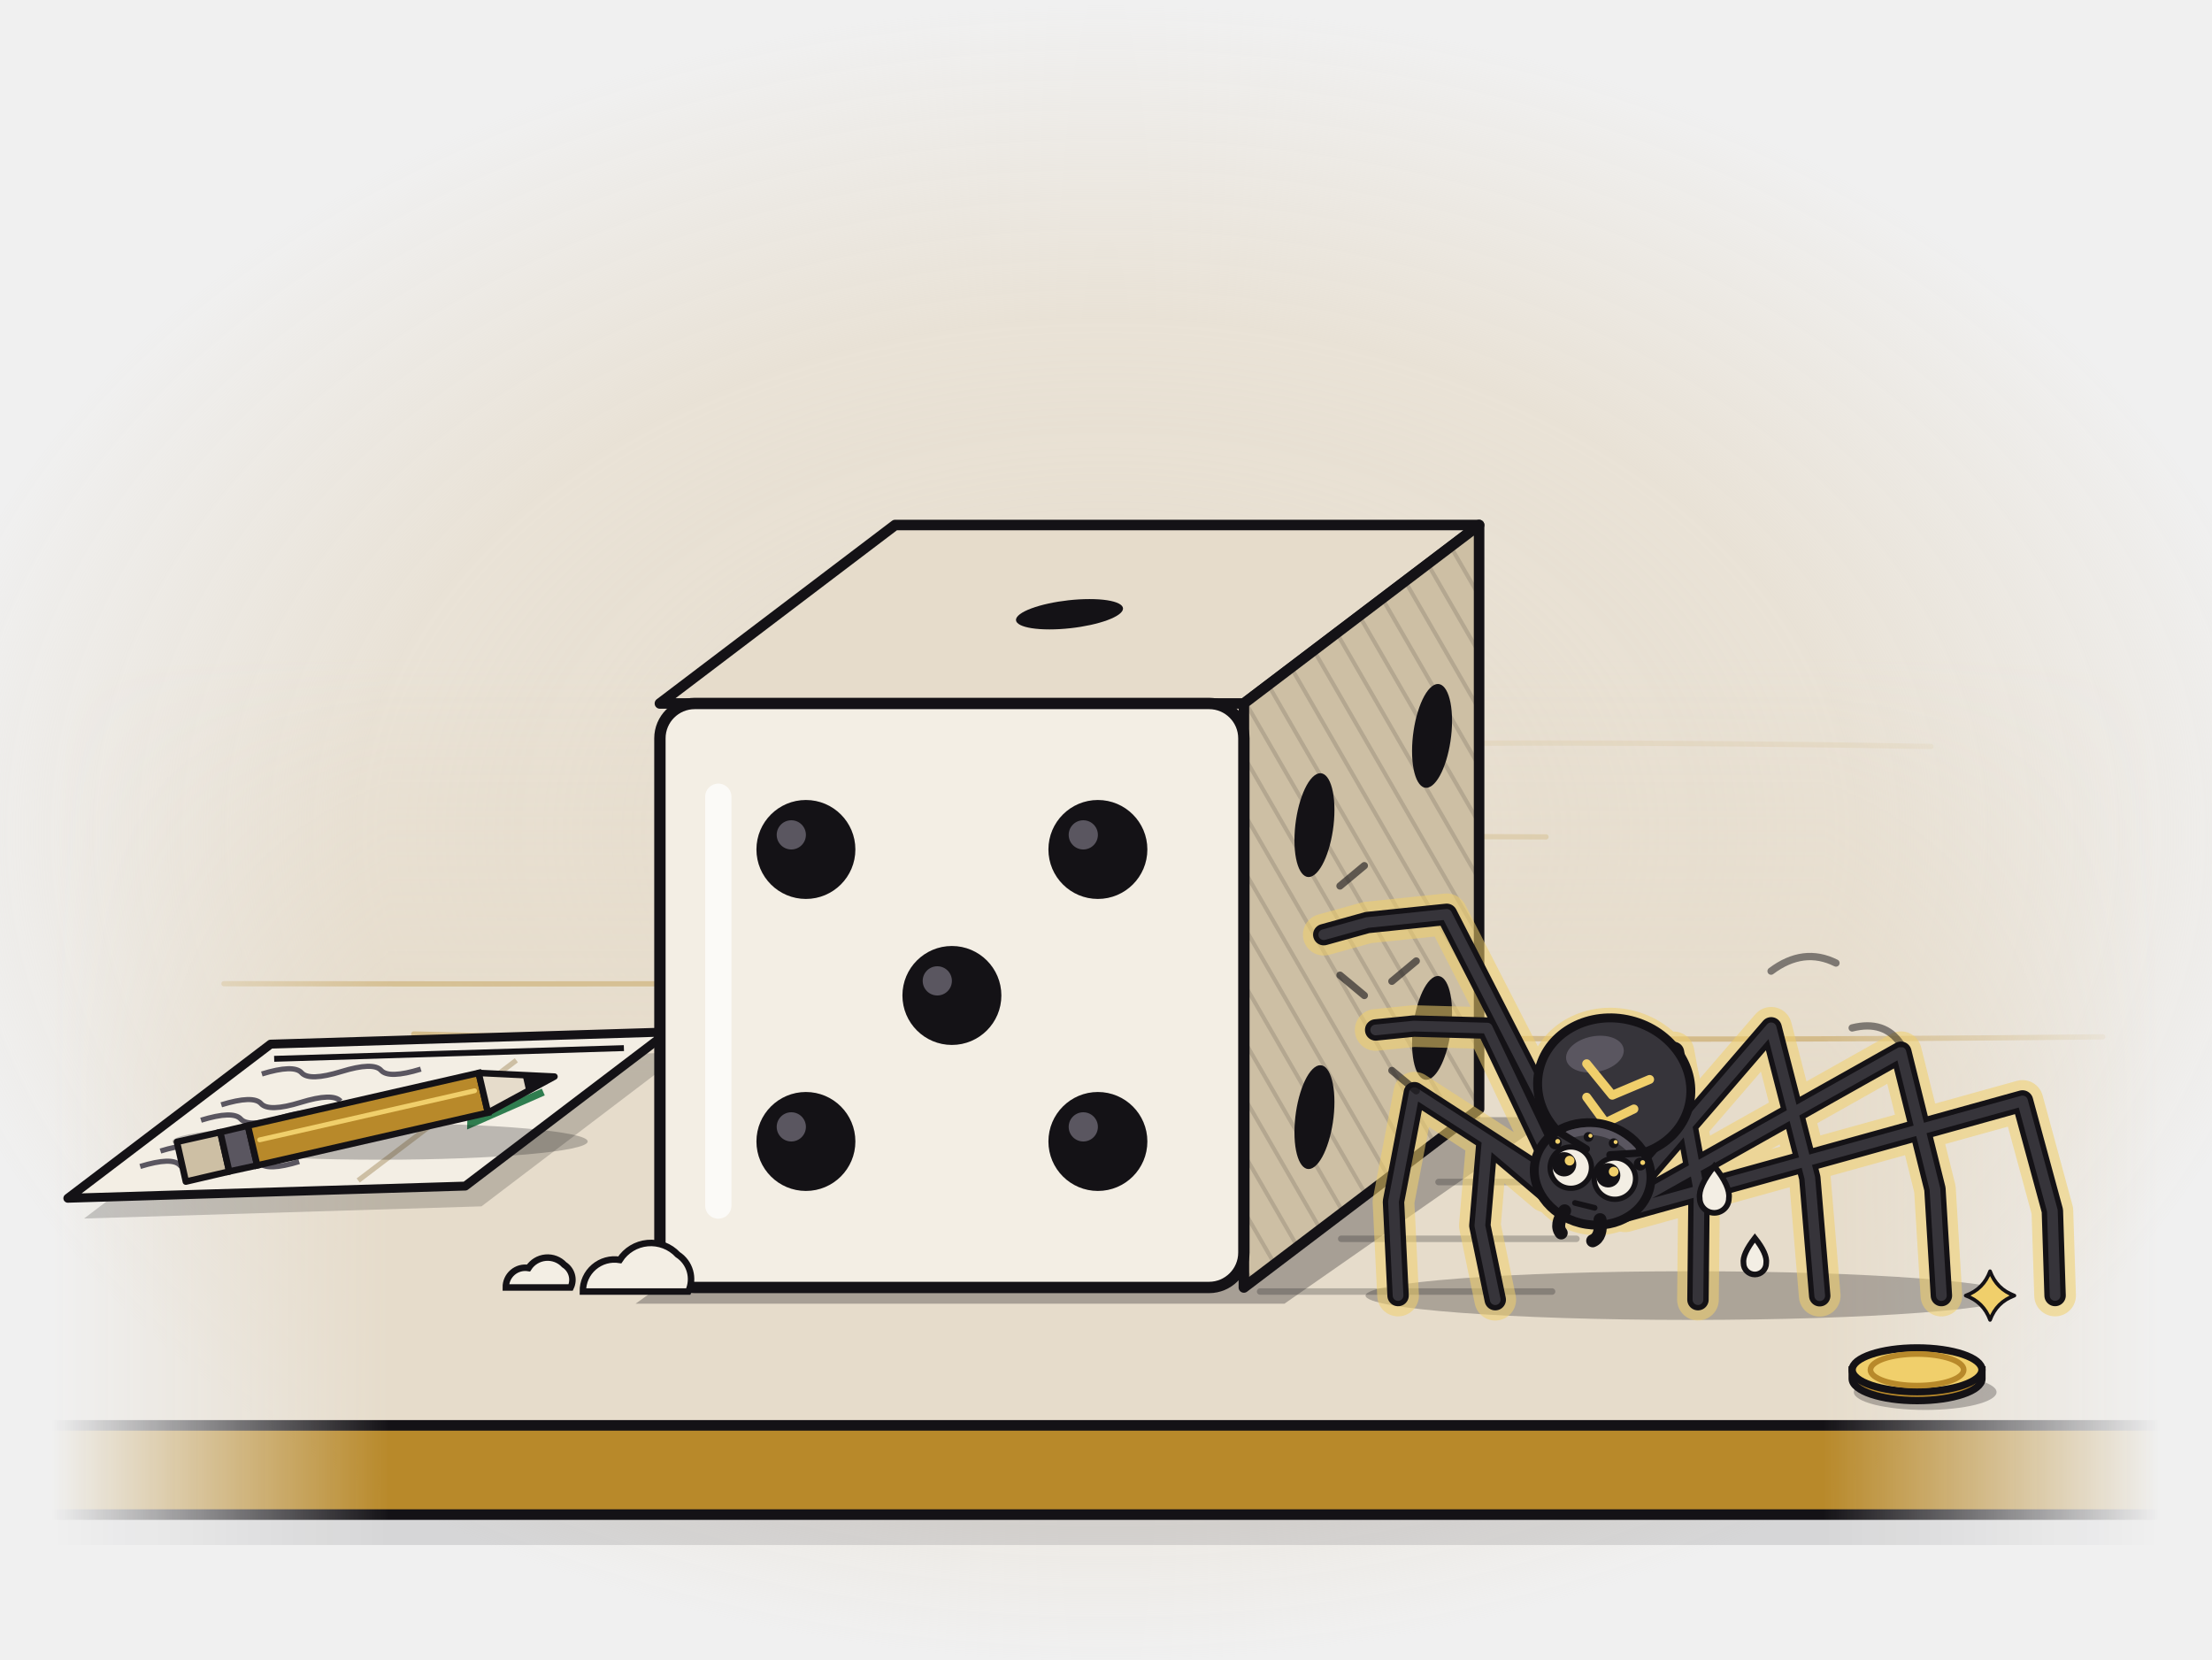
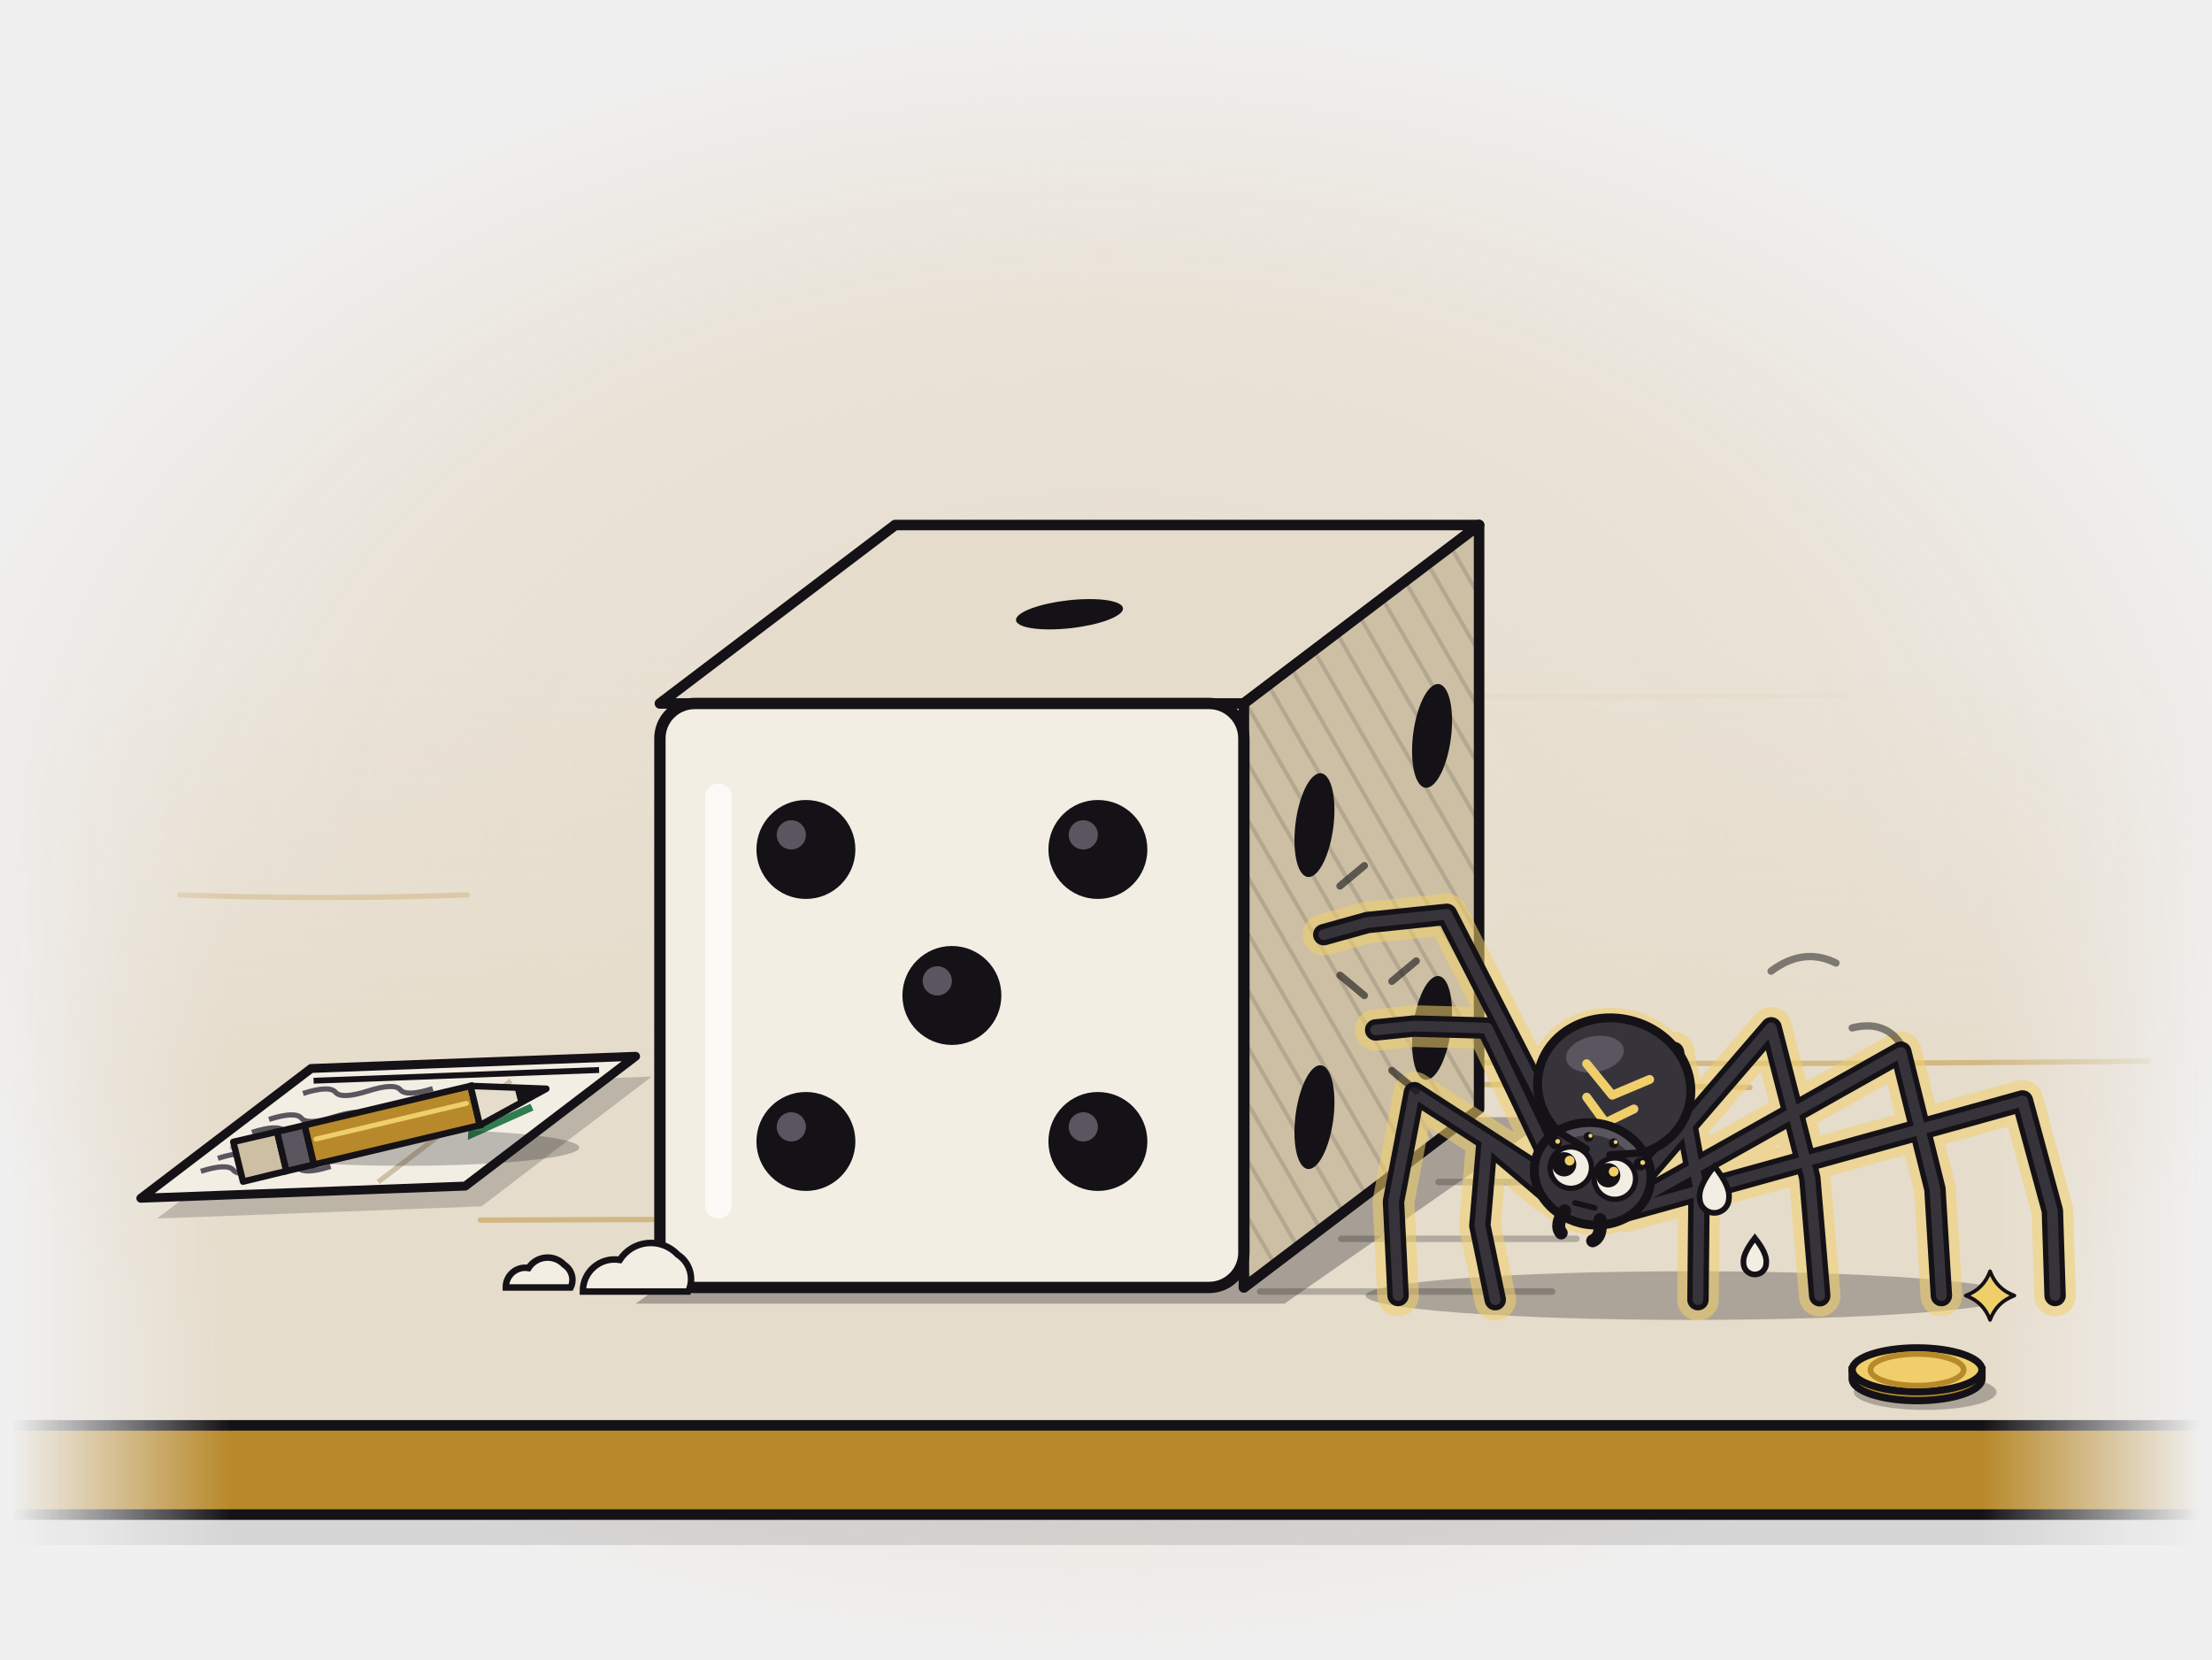
<svg xmlns="http://www.w3.org/2000/svg" viewBox="0 0 600 450" role="img" aria-label="A spider leans into a die bigger than itself and shoves it across the table">
  <g transform="translate(300 292) scale(1.1) translate(-300 -300)">
    <defs>
      <radialGradient id="sdp-glow" cx="50%" cy="50%" r="50%">
        <stop offset="0" stop-color="#e6dccb" stop-opacity="1" />
        <stop offset=".62" stop-color="#e6dccb" stop-opacity="0.7" />
        <stop offset="1" stop-color="#e6dccb" stop-opacity="0" />
      </radialGradient>
    </defs>
    <ellipse cx="300" cy="240" rx="295" ry="205" fill="url(#sdp-glow)" />
    <defs>
-       <mask id="sdp-tt" maskUnits="userSpaceOnUse" x="35" y="-50" width="530" height="550">
-         <linearGradient id="sdp-tt-lx" gradientUnits="userSpaceOnUse" x1="40" y1="0" x2="560" y2="0">
+       <mask id="sdp-tt" maskUnits="userSpaceOnUse" x="25" y="-50" width="550" height="550">
+         <linearGradient id="sdp-tt-lx" gradientUnits="userSpaceOnUse" x1="30" y1="0" x2="570" y2="0">
          <stop offset="0" stop-color="#fff" stop-opacity="0" />
-           <stop offset="0.16" stop-color="#fff" />
-           <stop offset="0.84" stop-color="#fff" />
+           <stop offset="0.1" stop-color="#fff" />
+           <stop offset="0.9" stop-color="#fff" />
          <stop offset="1" stop-color="#fff" stop-opacity="0" />
        </linearGradient>
        <linearGradient id="sdp-tt-ly" gradientUnits="userSpaceOnUse" x1="0" y1="196" x2="0" y2="300.5">
          <stop offset="0" stop-color="#000" />
          <stop offset="1" stop-color="#000" stop-opacity="0" />
        </linearGradient>
-         <rect x="40" y="-50" width="520" height="550" fill="url(#sdp-tt-lx)" />
-         <rect x="40" y="-50" width="520" height="350.5" fill="url(#sdp-tt-ly)" />
+         <rect x="30" y="-50" width="540" height="550" fill="url(#sdp-tt-lx)" />
+         <rect x="30" y="-50" width="540" height="350.5" fill="url(#sdp-tt-ly)" />
      </mask>
    </defs>
    <g mask="url(#sdp-tt)">
-       <rect x="40" y="196" width="520" height="190" fill="#e6dccb" />
-       <path d="M209.3 240.9q99.6 -0.5 199.2 0M347.5 290.2q99.2 1.1 198.3 0M129.3 289.5q62.1 1.7 124.1 0M313.1 218.6q95.1 -1.7 190.3 0M82.5 277.1q65.6 0.1 131.1 0M232.6 309.8q79.5 0 159.1 0M210.5 228.7q34.9 0 69.8 0" stroke="#b8892a" stroke-width="1.3" fill="none" opacity=".45" stroke-linecap="round" />
-       <rect x="40" y="386" width="520" height="22" fill="#b8892a" />
-       <path d="M40 386H560M40 408H560" stroke="#141216" stroke-width="2.6" />
-       <path d="M40 412H560" stroke="#141216" stroke-width="7" opacity=".12" />
+       <rect x="30" y="196" width="540" height="190" fill="#e6dccb" />
+       <path d="M236 241.5q31.8 -2 63.6 0M194.8 239.2q74.3 0.4 148.7 0M260.6 302.7q99.1 -1.7 198.2 0M145.7 335.4q72.5 -0.4 145 0M348.8 205.9q66.7 0.7 133.4 0M350.4 296.2q103.3 1.1 206.7 0M71.6 255.2q35.5 1.3 70.9 0" stroke="#b8892a" stroke-width="1.3" fill="none" opacity=".45" stroke-linecap="round" />
+       <rect x="30" y="386" width="540" height="22" fill="#b8892a" />
+       <path d="M30 386H570M30 408H570" stroke="#141216" stroke-width="2.6" />
+       <path d="M30 412H570" stroke="#141216" stroke-width="7" opacity=".12" />
    </g>
-     <path d="M48,335 146,332 196,294 98,297z" fill="#141216" opacity=".2" />
-     <path d="M44,330 142,327 192,289 94,292z" fill="#f3eee4" stroke="#141216" stroke-width="2.2" stroke-linejoin="round" />
-     <g transform="matrix(98 -3 -50 38 94 292)">
+     <path d="M66,335 146,332 188,300 108,303z" fill="#141216" opacity=".2" />
+     <path d="M62,330 142,327 184,295 104,298z" fill="#f3eee4" stroke="#141216" stroke-width="2.2" stroke-linejoin="round" />
+     <g transform="matrix(80 -3 -42 32 104 298)">
      <path d="M.08 0.2q.05 -.06 .1 0t.1 0 .1 0 .1 0M.08 0.4q.05 -.06 .1 0t.1 0 .1 0M.08 0.5q.05 -.06 .1 0t.1 0 .1 0 .1 0M.08 0.7q.05 -.06 .1 0t.1 0 .1 0M.08 0.8q.05 -.06 .1 0t.1 0 .1 0 .1 0" stroke="#5a5660" stroke-width="1.4" fill="none" vector-effect="non-scaling-stroke" />
      <path d="M.06 .1H.94" stroke="#141216" stroke-width="1.6" vector-effect="non-scaling-stroke" />
      <path d="M.7 .16V.94" stroke="#cdbfa4" stroke-width="1.4" vector-effect="non-scaling-stroke" />
      <path d="M.76 .5l.04 .08l.08 -.2" stroke="#2f7d4f" stroke-width="2" fill="none" vector-effect="non-scaling-stroke" />
    </g>
-     <ellipse cx="121" cy="316" rx="51.2" ry="4.5" fill="#141216" opacity="0.25" />
-     <path d="M70.9,316.1 81.6,313.7 83.8,323.4 73.1,325.9z" fill="#cdbfa4" stroke="#141216" stroke-width="1.6" stroke-linejoin="round" />
-     <path d="M81.6,313.7 88.4,312.1 90.7,321.9 83.8,323.4z" fill="#5a5660" stroke="#141216" stroke-width="1.6" />
-     <path d="M88.4,312.1 145.3,299.1 147.6,308.9 90.7,321.9z" fill="#b8892a" stroke="#141216" stroke-width="1.6" />
-     <path d="M91.3,315.6 144.3,303.5" stroke="#f0cf6b" stroke-width="1.2" fill="none" stroke-linecap="round" stroke-linejoin="round" />
-     <path d="M145.3,299.1 164,300 147.6,308.9z" fill="#e6dccb" stroke="#141216" stroke-width="1.6" stroke-linejoin="round" />
-     <path d="M156.1,299.5 164,300 157.1,303.9z" fill="#141216" />
+     <ellipse cx="127" cy="317.5" rx="43.1" ry="4.5" fill="#141216" opacity="0.25" />
+     <path d="M84.8,316.1 95.6,313.6 97.9,323.3 87.2,325.9z" fill="#cdbfa4" stroke="#141216" stroke-width="1.6" stroke-linejoin="round" />
+     <path d="M95.6,313.6 102.4,312 104.7,321.7 97.9,323.3z" fill="#5a5660" stroke="#141216" stroke-width="1.6" />
+     <path d="M102.4,312 143.3,302.3 145.6,312 104.7,321.7z" fill="#b8892a" stroke="#141216" stroke-width="1.6" />
+     <path d="M105.2,315.4 142.3,306.6" stroke="#f0cf6b" stroke-width="1.2" fill="none" stroke-linecap="round" stroke-linejoin="round" />
+     <path d="M143.3,302.3 162,303 145.6,312z" fill="#e6dccb" stroke="#141216" stroke-width="1.6" stroke-linejoin="round" />
+     <path d="M154.1,302.6 162,303 155.2,306.9z" fill="#141216" />
    <path d="M338 353h72M358 340h58M382 326h40" stroke="#141216" stroke-width="1.6" fill="none" stroke-linecap="round" stroke-linejoin="round" opacity=".25" />
    <path d="M184,356 344,356 410,310 248,310z" fill="#141216" opacity=".3" />
    <path d="M190,208 334,208 392,164 248,164z" fill="#e6dccb" stroke="#141216" stroke-width="2.6" stroke-linejoin="round" />
    <g transform="matrix(144 0 -58 44 248 164)" fill="#141216">
      <circle cx="0.5" cy="0.5" r="0.085" />
    </g>
    <path d="M334,208 392,164 392,308 334,352z" fill="#cdbfa4" stroke="#141216" stroke-width="2.6" stroke-linejoin="round" />
    <g transform="matrix(58 -44 0 144 334 208)" fill="#141216">
      <circle cx="0.8" cy="0.3" r="0.085" />
      <circle cx="0.8" cy="0.8" r="0.085" />
      <circle cx="0.3" cy="0.3" r="0.085" />
      <circle cx="0.3" cy="0.8" r="0.085" />
    </g>
    <clipPath id="sdp-sh">
      <path d="M334,208 392,164 392,308 334,352z" />
    </clipPath>
    <path clip-path="url(#sdp-sh)" d="M399 123.6L497.4 294M392.9 127.1L491.3 297.5M386.9 130.6L485.3 301M380.8 134.1L479.2 304.5M374.8 137.6L473.1 308M368.7 141.1L467.1 311.5M362.6 144.6L461 315M356.6 148.1L454.9 318.5M350.5 151.6L448.9 322M344.4 155.1L442.8 325.5M338.4 158.6L436.8 329M332.3 162.1L430.7 332.5M326.3 165.6L424.6 336M320.2 169.1L418.6 339.5M314.1 172.6L412.5 343M308.1 176.1L406.4 346.5M302 179.6L400.4 350M295.9 183.1L394.3 353.5M289.9 186.6L388.3 357M283.8 190.1L382.2 360.5M277.8 193.6L376.1 364M271.7 197.1L370.1 367.5M265.6 200.6L364 371M259.6 204.1L357.9 374.5M253.5 207.6L351.9 378M247.5 211.1L345.8 381.5M241.4 214.6L339.8 385M235.3 218.1L333.7 388.5M229.3 221.6L327.6 392" stroke="#141216" stroke-width="1" opacity="0.14" fill="none" />
    <rect x="190" y="208" width="144" height="144" rx="8.6" fill="#f3eee4" stroke="#141216" stroke-width="2.8" />
    <circle cx="226" cy="244" r="12.2" fill="#141216" />
    <circle cx="298" cy="244" r="12.2" fill="#141216" />
    <circle cx="262" cy="280" r="12.2" fill="#141216" />
    <circle cx="226" cy="316" r="12.2" fill="#141216" />
    <circle cx="298" cy="316" r="12.2" fill="#141216" />
    <circle cx="222.4" cy="240.4" r="3.6" fill="#5a5660" />
    <circle cx="294.4" cy="240.4" r="3.6" fill="#5a5660" />
    <circle cx="258.4" cy="276.4" r="3.6" fill="#5a5660" />
    <circle cx="222.4" cy="312.4" r="3.6" fill="#5a5660" />
    <circle cx="294.4" cy="312.4" r="3.6" fill="#5a5660" />
    <path d="M204.4 331.8V231" stroke="#fff" stroke-width="6.48" fill="none" stroke-linecap="round" stroke-linejoin="round" opacity=".7" />
    <path d="M171 353a7.8 7.8 0 0 1 9.1 -7.8a9.1 9.1 0 0 1 14.3 -1.3a7.2 7.2 0 0 1 2.6 9.1z" fill="#f3eee4" stroke="#141216" stroke-width="1.6" />
    <path d="M152 352a4.8 4.8 0 0 1 5.6 -4.8a5.6 5.6 0 0 1 8.8 -0.8a4.4 4.4 0 0 1 1.6 5.6z" fill="#f3eee4" stroke="#141216" stroke-width="1.6" />
    <ellipse cx="444" cy="354" rx="80" ry="6" fill="#141216" opacity="0.28" />
    <g transform="translate(420 324) rotate(14)">
      <g opacity="0.55" stroke="#f0cf6b" fill="#f0cf6b" stroke-linecap="round" stroke-linejoin="round">
        <path d="M9 -6L12.1 -33.9L26.5 -2.2L32.7 23.8M12 -2L34 -45.6L52.2 -12L61.6 15.6M13 3L66.5 -47.5L82.8 -16.8L90.7 8.3M10 7L98.5 -43.1L112.2 -18.6L117.9 1.5M-9 -6L-50.4 -53.4L-68.9 -46.7L-78.6 -41.2M-12 -2L-33.9 -28.6L-51.6 -24.7L-60.5 -21.5M-13 3L-47.5 -8.8L-46 18.5L-39.3 40.7M-10 7L-27.2 -1.5L-23.9 19.1L-15.8 35.9" stroke-width="10.28" fill="none" />
        <ellipse cx="0" cy="-22" rx="21.5" ry="19.5" stroke-width="0" />
        <ellipse cx="0" cy="0" rx="17" ry="15" stroke-width="0" />
      </g>
      <path d="M9 -6L12.1 -33.9L26.5 -2.2L32.7 23.8M12 -2L34 -45.6L52.2 -12L61.6 15.6M13 3L66.5 -47.5L82.8 -16.8L90.7 8.3M10 7L98.5 -43.1L112.2 -18.6L117.9 1.5M-9 -6L-50.4 -53.4L-68.9 -46.7L-78.6 -41.2M-12 -2L-33.9 -28.6L-51.6 -24.7L-60.5 -21.5M-13 3L-47.5 -8.8L-46 18.5L-39.3 40.7M-10 7L-27.2 -1.5L-23.9 19.1L-15.8 35.9" stroke="#141216" stroke-width="5.28" fill="none" stroke-linecap="round" stroke-linejoin="round" />
      <path d="M9 -6L12.1 -33.9L26.5 -2.2L32.7 23.8M12 -2L34 -45.6L52.2 -12L61.6 15.6M13 3L66.5 -47.5L82.8 -16.8L90.7 8.3M10 7L98.5 -43.1L112.2 -18.6L117.9 1.5M-9 -6L-50.4 -53.4L-68.9 -46.7L-78.6 -41.2M-12 -2L-33.9 -28.6L-51.6 -24.7L-60.5 -21.5M-13 3L-47.5 -8.8L-46 18.5L-39.3 40.7M-10 7L-27.2 -1.5L-23.9 19.1L-15.8 35.9" stroke="#36343a" stroke-width="2.64" fill="none" stroke-linecap="round" stroke-linejoin="round" />
      <ellipse cx="0" cy="-22" rx="19" ry="17" fill="#36343a" stroke="#141216" stroke-width="2.2" />
      <ellipse cx="-6.6" cy="-28.8" rx="7.2" ry="4.4" fill="#5a5660" transform="rotate(-25 -6.6 -28.8)" />
      <path d="M-8 -26l8 6 8-6M-6 -18l6 5 6-5" stroke="#f0cf6b" stroke-width="2.2" fill="none" stroke-linecap="round" stroke-linejoin="round" />
      <ellipse cx="0" cy="0" rx="14.5" ry="12.5" fill="#36343a" stroke="#141216" stroke-width="2.2" />
      <path d="M-8 -8q8 -5 16 0" stroke="#5a5660" stroke-width="2" fill="none" stroke-linecap="round" />
      <path d="M-4.5 10.5q-1.5 4 0.5 5.5M4.5 10.5q1.5 4 -0.5 5.5" stroke="#141216" stroke-width="3.2" fill="none" stroke-linecap="round" />
      <circle cx="-10.8" cy="-5.2" r="1.6" fill="#141216" />
      <circle cx="-10.3" cy="-5.7" r="0.6" fill="#f0cf6b" />
      <circle cx="10.8" cy="-5.2" r="1.6" fill="#141216" />
      <circle cx="11.3" cy="-5.7" r="0.6" fill="#f0cf6b" />
      <circle cx="-3.2" cy="-8.6" r="1.2" fill="#141216" />
      <circle cx="-2.8" cy="-9" r="0.5" fill="#f0cf6b" />
      <circle cx="3.2" cy="-8.6" r="1.2" fill="#141216" />
      <circle cx="3.6" cy="-9" r="0.5" fill="#f0cf6b" />
      <circle cx="-5.6" cy="-0.2" r="5.1" fill="#f3eee4" stroke="#141216" stroke-width="1.3" />
      <circle cx="-7.4" cy="-0.6" r="3" fill="#141216" />
      <circle cx="-6.3" cy="-1.8" r="1.2" fill="#f0cf6b" />
      <circle cx="5.6" cy="-0.2" r="5.1" fill="#f3eee4" stroke="#141216" stroke-width="1.3" />
      <circle cx="3.8" cy="-0.6" r="3" fill="#141216" />
      <circle cx="4.9" cy="-1.8" r="1.2" fill="#f0cf6b" />
      <path d="M-10 -7.8l7 2.2M10 -7.8l-7 2.2" stroke="#141216" stroke-width="1.8" stroke-linecap="round" />
      <path d="M-2.5 8h5" stroke="#141216" stroke-width="1.4" stroke-linecap="round" />
    </g>
    <path d="M357.7 253l6 -5M357.7 275l6 5" stroke="#141216" stroke-width="1.8" fill="none" stroke-linecap="round" stroke-linejoin="round" opacity=".6" />
    <path d="M370.5 276.5l6 -5M370.5 298.5l6 5" stroke="#141216" stroke-width="1.8" fill="none" stroke-linecap="round" stroke-linejoin="round" opacity=".6" />
    <path d="M450 322.1q4 5 3.6 7.9a3.6 3.6 0 0 1 -7.2 0q-0.4 -2.9 3.6 -7.9z" fill="#f3eee4" stroke="#141216" stroke-width="1.4" />
    <path d="M460 339.8q3.1 3.9 2.8 6.2a2.8 2.8 0 0 1 -5.6 0q-0.3 -2.2 2.8 -6.2z" fill="#f3eee4" stroke="#141216" stroke-width="1.4" />
    <path d="M464 274q8 -6 16 -2M484 288q8 -2 12 4" stroke="#141216" stroke-width="1.8" fill="none" stroke-linecap="round" stroke-linejoin="round" opacity=".5" />
    <ellipse cx="502" cy="377.8" rx="17.6" ry="4.4" fill="#141216" opacity="0.28" />
    <path d="M484 372.3v2.2a16 5.4 0 0 0 32 0v-2.2z" fill="#b8892a" stroke="#141216" stroke-width="1.8" />
    <ellipse cx="500" cy="372.3" rx="16" ry="5.4" fill="#f0cf6b" stroke="#141216" stroke-width="1.8" />
    <ellipse cx="500" cy="372.3" rx="11.5" ry="3.9" fill="none" stroke="#b8892a" stroke-width="1.4" />
    <path d="M518 348Q519.6 352.4 524 354Q519.6 355.6 518 360Q516.4 355.6 512 354Q516.4 352.4 518 348z" fill="#f0cf6b" stroke="#141216" stroke-width="0.9" stroke-linejoin="round" />
  </g>
</svg>
